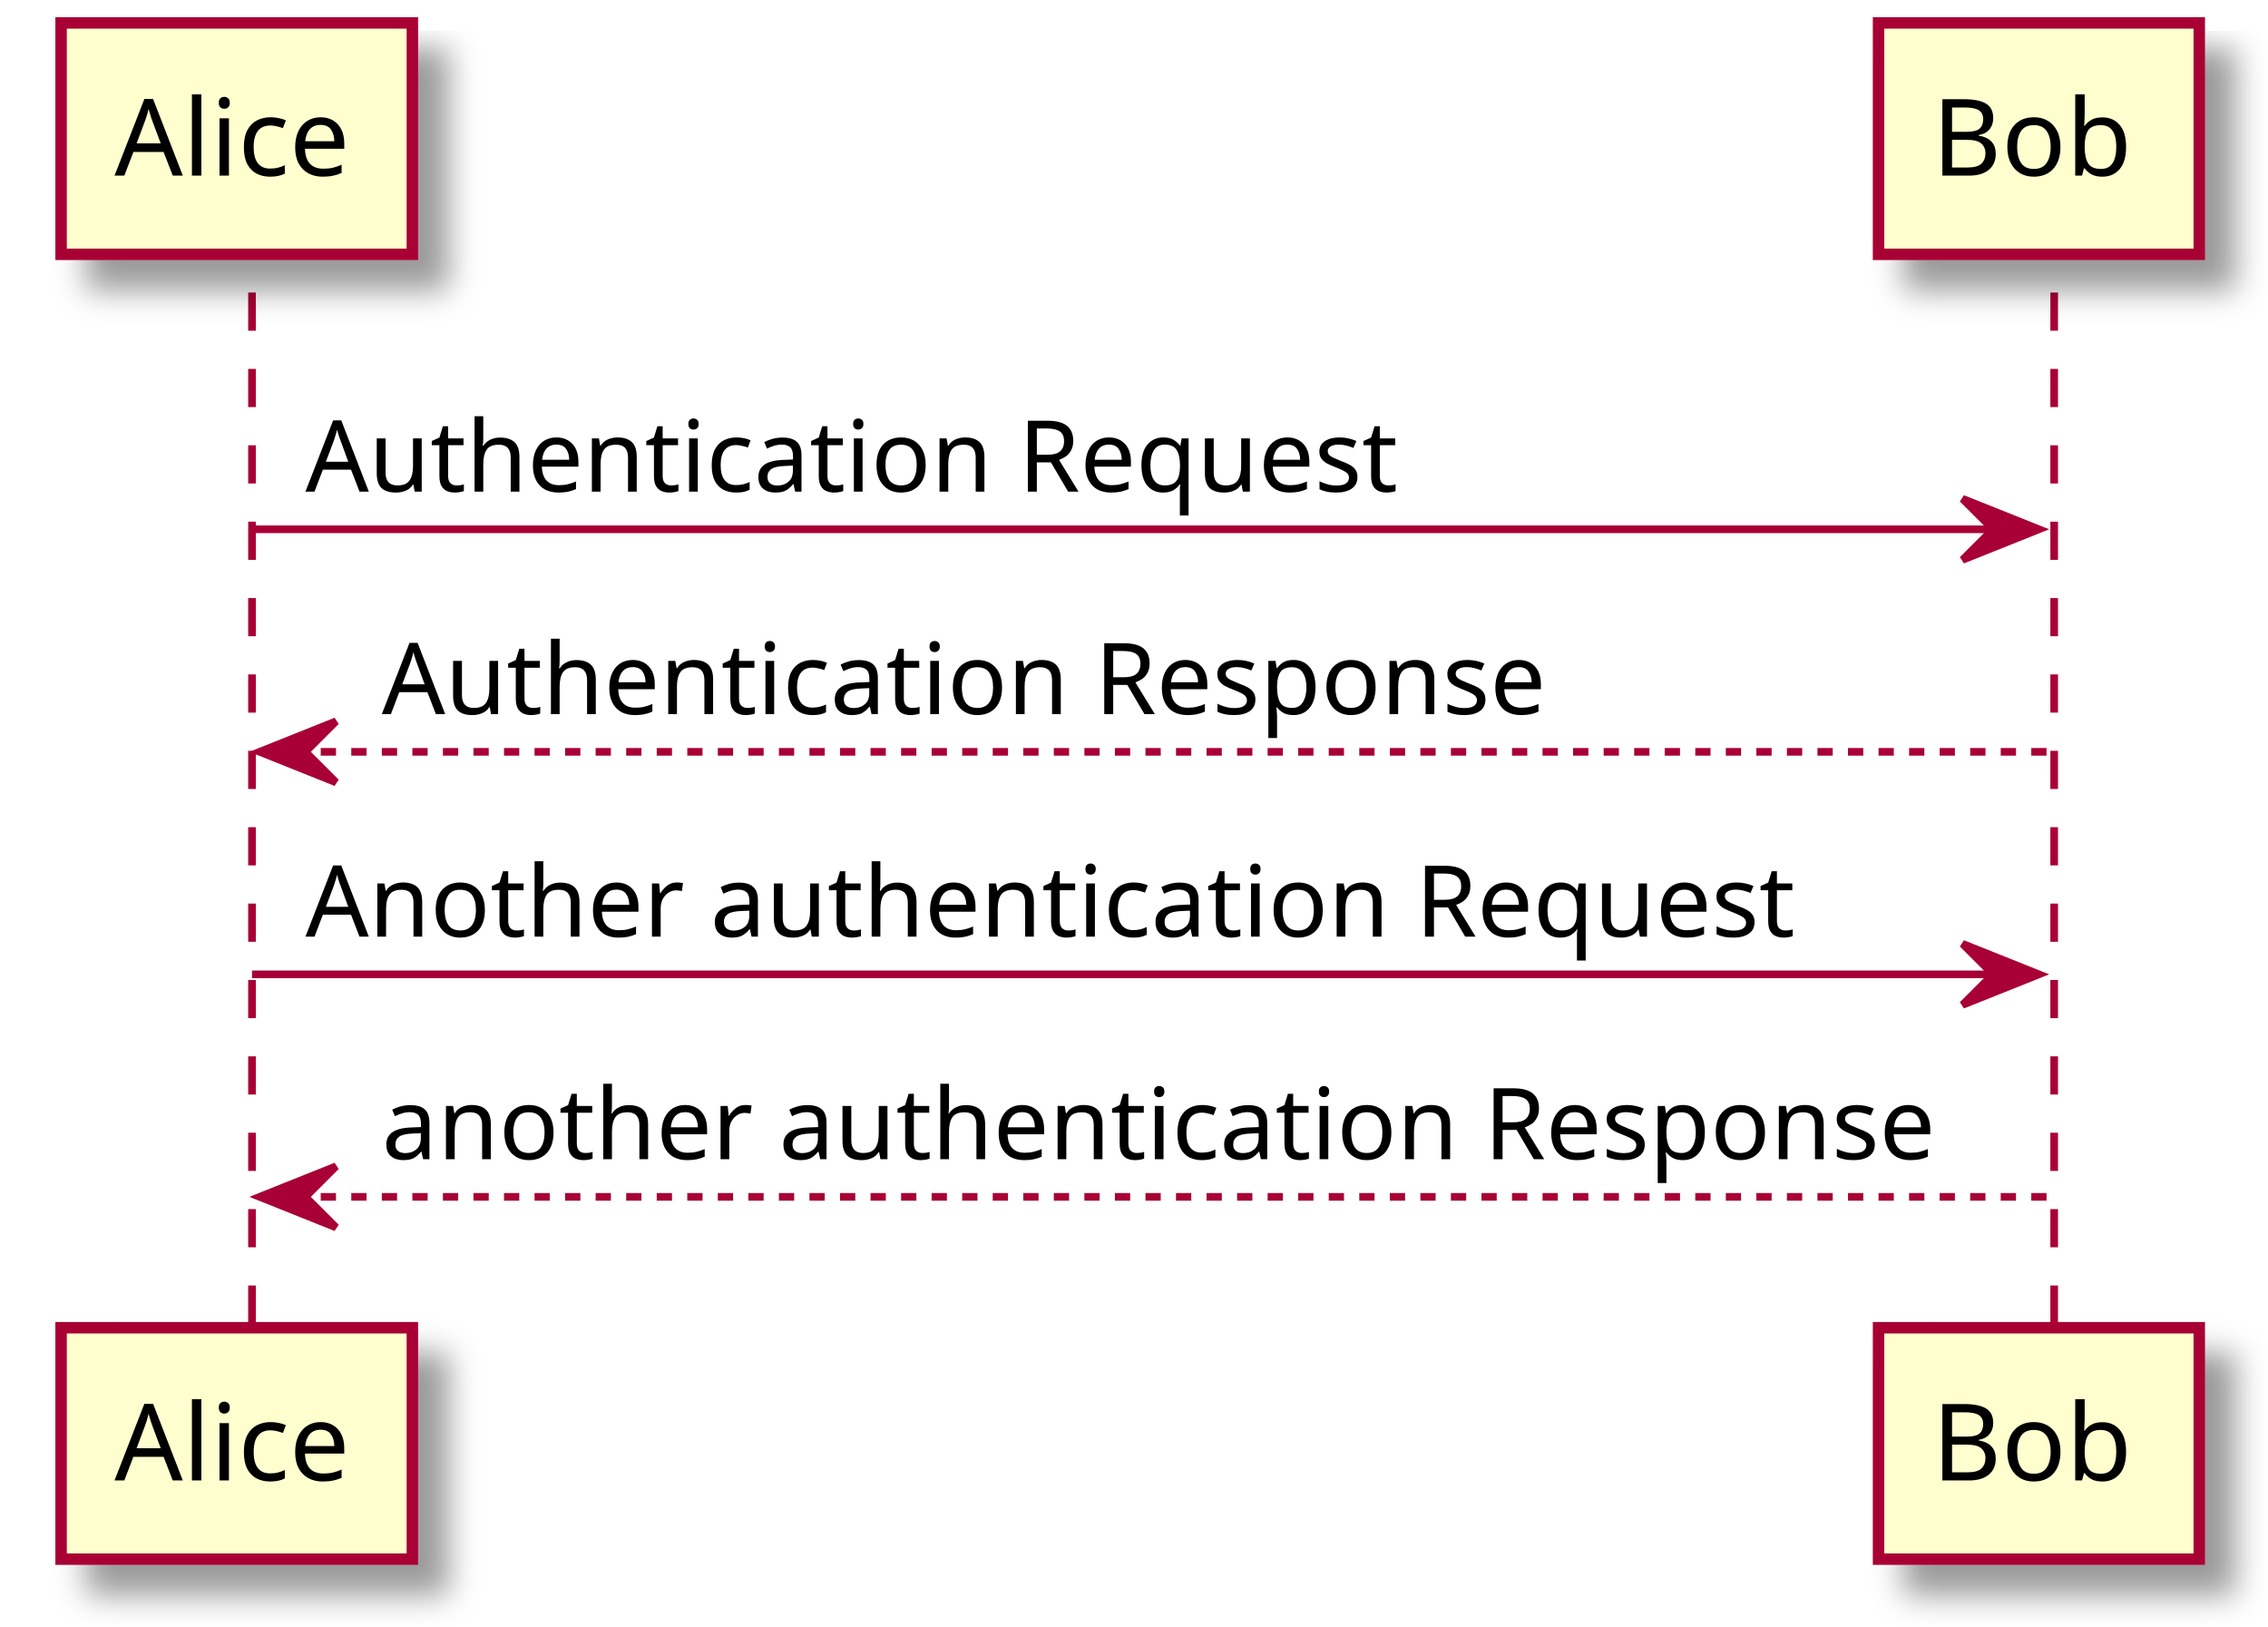
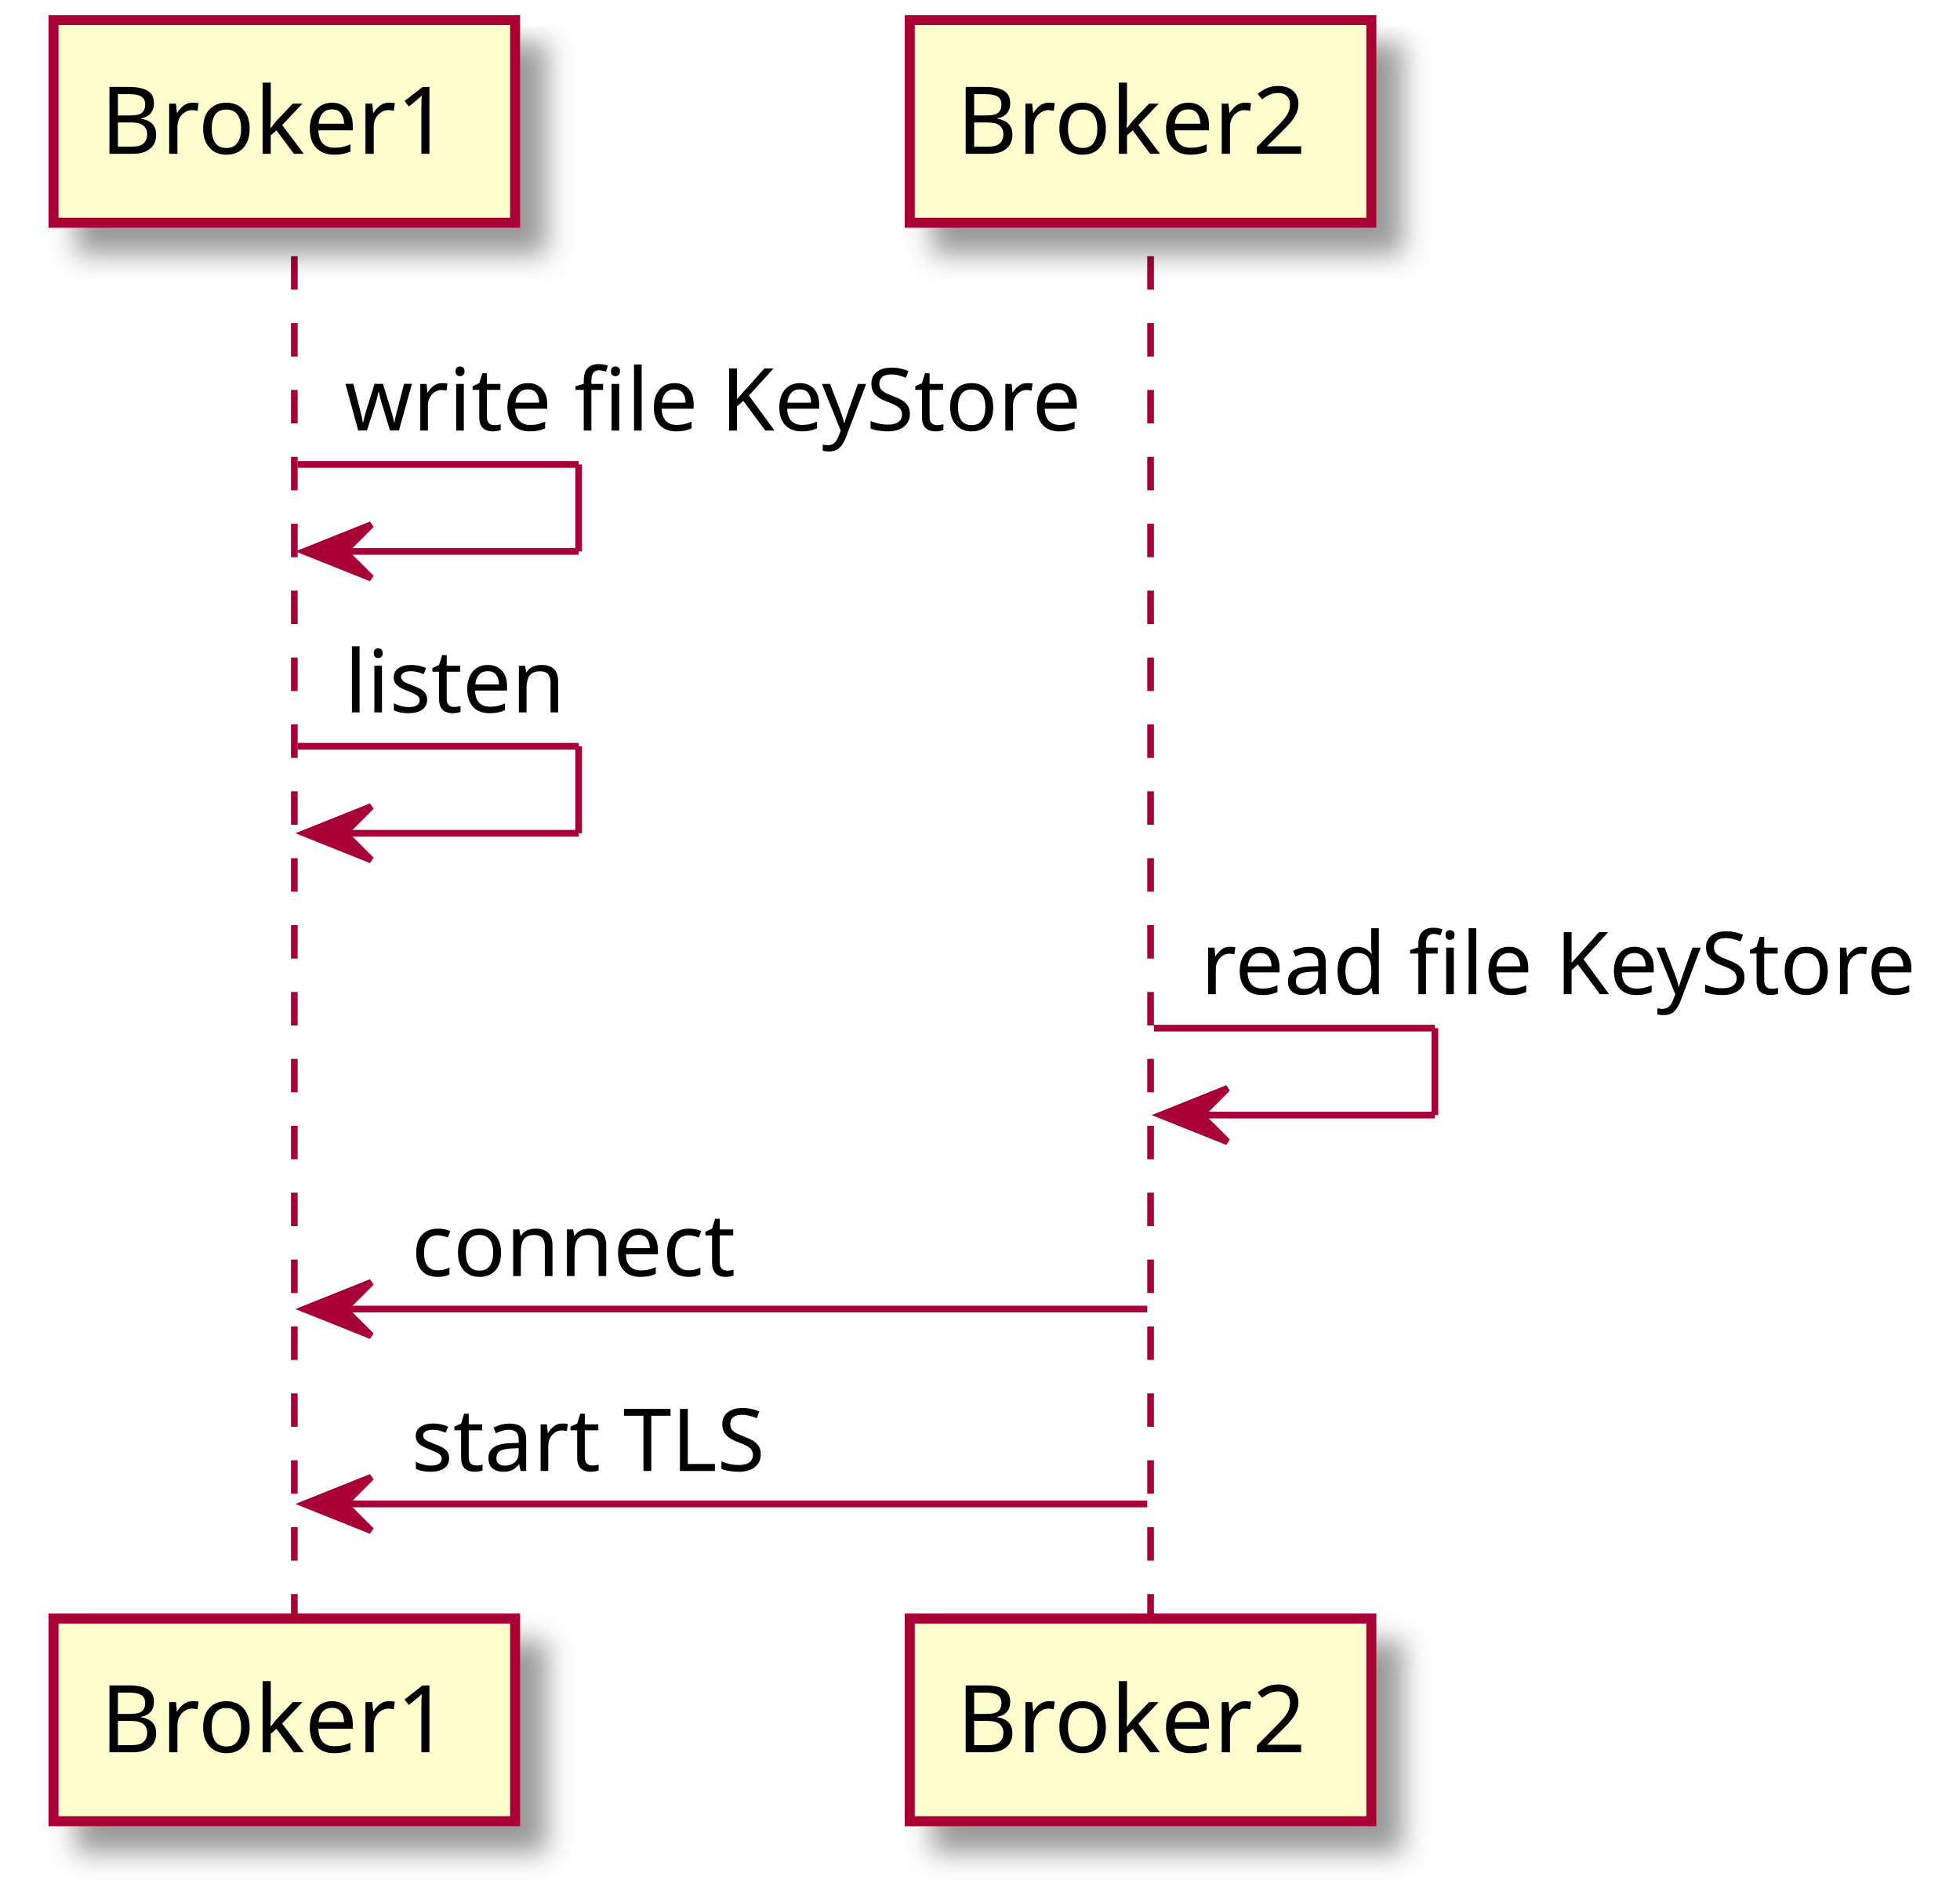
- <svg xmlns="http://www.w3.org/2000/svg" height="213px" style="width:297px;height:213px;" version="1.1" viewBox="0 0 297 213" width="297px">
+ <svg xmlns="http://www.w3.org/2000/svg" height="281px" style="width:293px;height:281px;" version="1.1" viewBox="0 0 293 281" width="293px">
  <defs>
    <filter height="300%" id="f1" width="300%" x="-1" y="-1">
      <feGaussianBlur result="blurOut" stdDeviation="2.0" />
      <feColorMatrix in="blurOut" result="blurOut2" type="matrix" values="0 0 0 0 0 0 0 0 0 0 0 0 0 0 0 0 0 0 .4 0" />
      <feOffset dx="4.0" dy="4.0" in="blurOut2" result="blurOut3" />
      <feBlend in="SourceGraphic" in2="blurOut3" mode="normal" />
    </filter>
  </defs>
  <g>
-     <line style="stroke: #A80036; stroke-width: 1.0; stroke-dasharray: 5.0,5.0;" x1="33" x2="33" y1="38.297" y2="174.828" />
-     <line style="stroke: #A80036; stroke-width: 1.0; stroke-dasharray: 5.0,5.0;" x1="269" x2="269" y1="38.297" y2="174.828" />
-     <rect fill="#FEFECE" filter="url(#f1)" height="30.297" style="stroke: #A80036; stroke-width: 1.5;" width="46" x="8" y="3" />
-     <text fill="#000000" font-family="sans-serif" font-size="14" lengthAdjust="spacingAndGlyphs" textLength="32" x="15" y="22.995">Alice</text>
-     <rect fill="#FEFECE" filter="url(#f1)" height="30.297" style="stroke: #A80036; stroke-width: 1.5;" width="46" x="8" y="173.828" />
-     <text fill="#000000" font-family="sans-serif" font-size="14" lengthAdjust="spacingAndGlyphs" textLength="32" x="15" y="193.823">Alice</text>
-     <rect fill="#FEFECE" filter="url(#f1)" height="30.297" style="stroke: #A80036; stroke-width: 1.5;" width="42" x="246" y="3" />
-     <text fill="#000000" font-family="sans-serif" font-size="14" lengthAdjust="spacingAndGlyphs" textLength="28" x="253" y="22.995">Bob</text>
-     <rect fill="#FEFECE" filter="url(#f1)" height="30.297" style="stroke: #A80036; stroke-width: 1.5;" width="42" x="246" y="173.828" />
-     <text fill="#000000" font-family="sans-serif" font-size="14" lengthAdjust="spacingAndGlyphs" textLength="28" x="253" y="193.823">Bob</text>
-     <polygon fill="#A80036" points="257,65.297,267,69.297,257,73.297,261,69.297" style="stroke: #A80036; stroke-width: 1.0;" />
-     <line style="stroke: #A80036; stroke-width: 1.0;" x1="33" x2="263" y1="69.297" y2="69.297" />
-     <text fill="#000000" font-family="sans-serif" font-size="13" lengthAdjust="spacingAndGlyphs" textLength="149" x="40" y="64.364">Authentication Request</text>
-     <polygon fill="#A80036" points="44,94.43,34,98.43,44,102.43,40,98.43" style="stroke: #A80036; stroke-width: 1.0;" />
-     <line style="stroke: #A80036; stroke-width: 1.0; stroke-dasharray: 2.0,2.0;" x1="38" x2="268" y1="98.43" y2="98.43" />
-     <text fill="#000000" font-family="sans-serif" font-size="13" lengthAdjust="spacingAndGlyphs" textLength="159" x="50" y="93.497">Authentication Response</text>
-     <polygon fill="#A80036" points="257,123.562,267,127.562,257,131.562,261,127.562" style="stroke: #A80036; stroke-width: 1.0;" />
-     <line style="stroke: #A80036; stroke-width: 1.0;" x1="33" x2="263" y1="127.562" y2="127.562" />
-     <text fill="#000000" font-family="sans-serif" font-size="13" lengthAdjust="spacingAndGlyphs" textLength="203" x="40" y="122.629">Another authentication Request</text>
-     <polygon fill="#A80036" points="44,152.695,34,156.695,44,160.695,40,156.695" style="stroke: #A80036; stroke-width: 1.0;" />
-     <line style="stroke: #A80036; stroke-width: 1.0; stroke-dasharray: 2.0,2.0;" x1="38" x2="268" y1="156.695" y2="156.695" />
-     <text fill="#000000" font-family="sans-serif" font-size="13" lengthAdjust="spacingAndGlyphs" textLength="212" x="50" y="151.762">another authentication Response</text>
+     <line style="stroke: #A80036; stroke-width: 1.0; stroke-dasharray: 5.0,5.0;" x1="44" x2="44" y1="38.297" y2="242.961" />
+     <line style="stroke: #A80036; stroke-width: 1.0; stroke-dasharray: 5.0,5.0;" x1="172" x2="172" y1="38.297" y2="242.961" />
+     <rect fill="#FEFECE" filter="url(#f1)" height="30.297" style="stroke: #A80036; stroke-width: 1.5;" width="69" x="8" y="3" />
+     <text fill="#000000" font-family="sans-serif" font-size="14" lengthAdjust="spacingAndGlyphs" textLength="55" x="15" y="22.995">Broker1</text>
+     <rect fill="#FEFECE" filter="url(#f1)" height="30.297" style="stroke: #A80036; stroke-width: 1.5;" width="69" x="8" y="241.961" />
+     <text fill="#000000" font-family="sans-serif" font-size="14" lengthAdjust="spacingAndGlyphs" textLength="55" x="15" y="261.956">Broker1</text>
+     <rect fill="#FEFECE" filter="url(#f1)" height="30.297" style="stroke: #A80036; stroke-width: 1.5;" width="69" x="136" y="3" />
+     <text fill="#000000" font-family="sans-serif" font-size="14" lengthAdjust="spacingAndGlyphs" textLength="55" x="143" y="22.995">Broker2</text>
+     <rect fill="#FEFECE" filter="url(#f1)" height="30.297" style="stroke: #A80036; stroke-width: 1.5;" width="69" x="136" y="241.961" />
+     <text fill="#000000" font-family="sans-serif" font-size="14" lengthAdjust="spacingAndGlyphs" textLength="55" x="143" y="261.956">Broker2</text>
+     <line style="stroke: #A80036; stroke-width: 1.0;" x1="44.5" x2="86.5" y1="69.43" y2="69.43" />
+     <line style="stroke: #A80036; stroke-width: 1.0;" x1="86.5" x2="86.5" y1="69.43" y2="82.43" />
+     <line style="stroke: #A80036; stroke-width: 1.0;" x1="45.5" x2="86.5" y1="82.43" y2="82.43" />
+     <polygon fill="#A80036" points="55.5,78.43,45.5,82.43,55.5,86.43,51.5,82.43" style="stroke: #A80036; stroke-width: 1.0;" />
+     <text fill="#000000" font-family="sans-serif" font-size="13" lengthAdjust="spacingAndGlyphs" textLength="114" x="51.5" y="64.364">write file KeyStore</text>
+     <line style="stroke: #A80036; stroke-width: 1.0;" x1="44.5" x2="86.5" y1="111.562" y2="111.562" />
+     <line style="stroke: #A80036; stroke-width: 1.0;" x1="86.5" x2="86.5" y1="111.562" y2="124.562" />
+     <line style="stroke: #A80036; stroke-width: 1.0;" x1="45.5" x2="86.5" y1="124.562" y2="124.562" />
+     <polygon fill="#A80036" points="55.5,120.562,45.5,124.562,55.5,128.562,51.5,124.562" style="stroke: #A80036; stroke-width: 1.0;" />
+     <text fill="#000000" font-family="sans-serif" font-size="13" lengthAdjust="spacingAndGlyphs" textLength="34" x="51.5" y="106.497">listen</text>
+     <line style="stroke: #A80036; stroke-width: 1.0;" x1="172.5" x2="214.5" y1="153.695" y2="153.695" />
+     <line style="stroke: #A80036; stroke-width: 1.0;" x1="214.5" x2="214.5" y1="153.695" y2="166.695" />
+     <line style="stroke: #A80036; stroke-width: 1.0;" x1="173.5" x2="214.5" y1="166.695" y2="166.695" />
+     <polygon fill="#A80036" points="183.5,162.695,173.5,166.695,183.5,170.695,179.5,166.695" style="stroke: #A80036; stroke-width: 1.0;" />
+     <text fill="#000000" font-family="sans-serif" font-size="13" lengthAdjust="spacingAndGlyphs" textLength="113" x="179.5" y="148.629">read file KeyStore</text>
+     <polygon fill="#A80036" points="55.5,191.695,45.5,195.695,55.5,199.695,51.5,195.695" style="stroke: #A80036; stroke-width: 1.0;" />
+     <line style="stroke: #A80036; stroke-width: 1.0;" x1="49.5" x2="171.5" y1="195.695" y2="195.695" />
+     <text fill="#000000" font-family="sans-serif" font-size="13" lengthAdjust="spacingAndGlyphs" textLength="51" x="61.5" y="190.762">connect</text>
+     <polygon fill="#A80036" points="55.5,220.828,45.5,224.828,55.5,228.828,51.5,224.828" style="stroke: #A80036; stroke-width: 1.0;" />
+     <line style="stroke: #A80036; stroke-width: 1.0;" x1="49.5" x2="171.5" y1="224.828" y2="224.828" />
+     <text fill="#000000" font-family="sans-serif" font-size="13" lengthAdjust="spacingAndGlyphs" textLength="57" x="61.5" y="219.895">start TLS</text>
  </g>
</svg>
